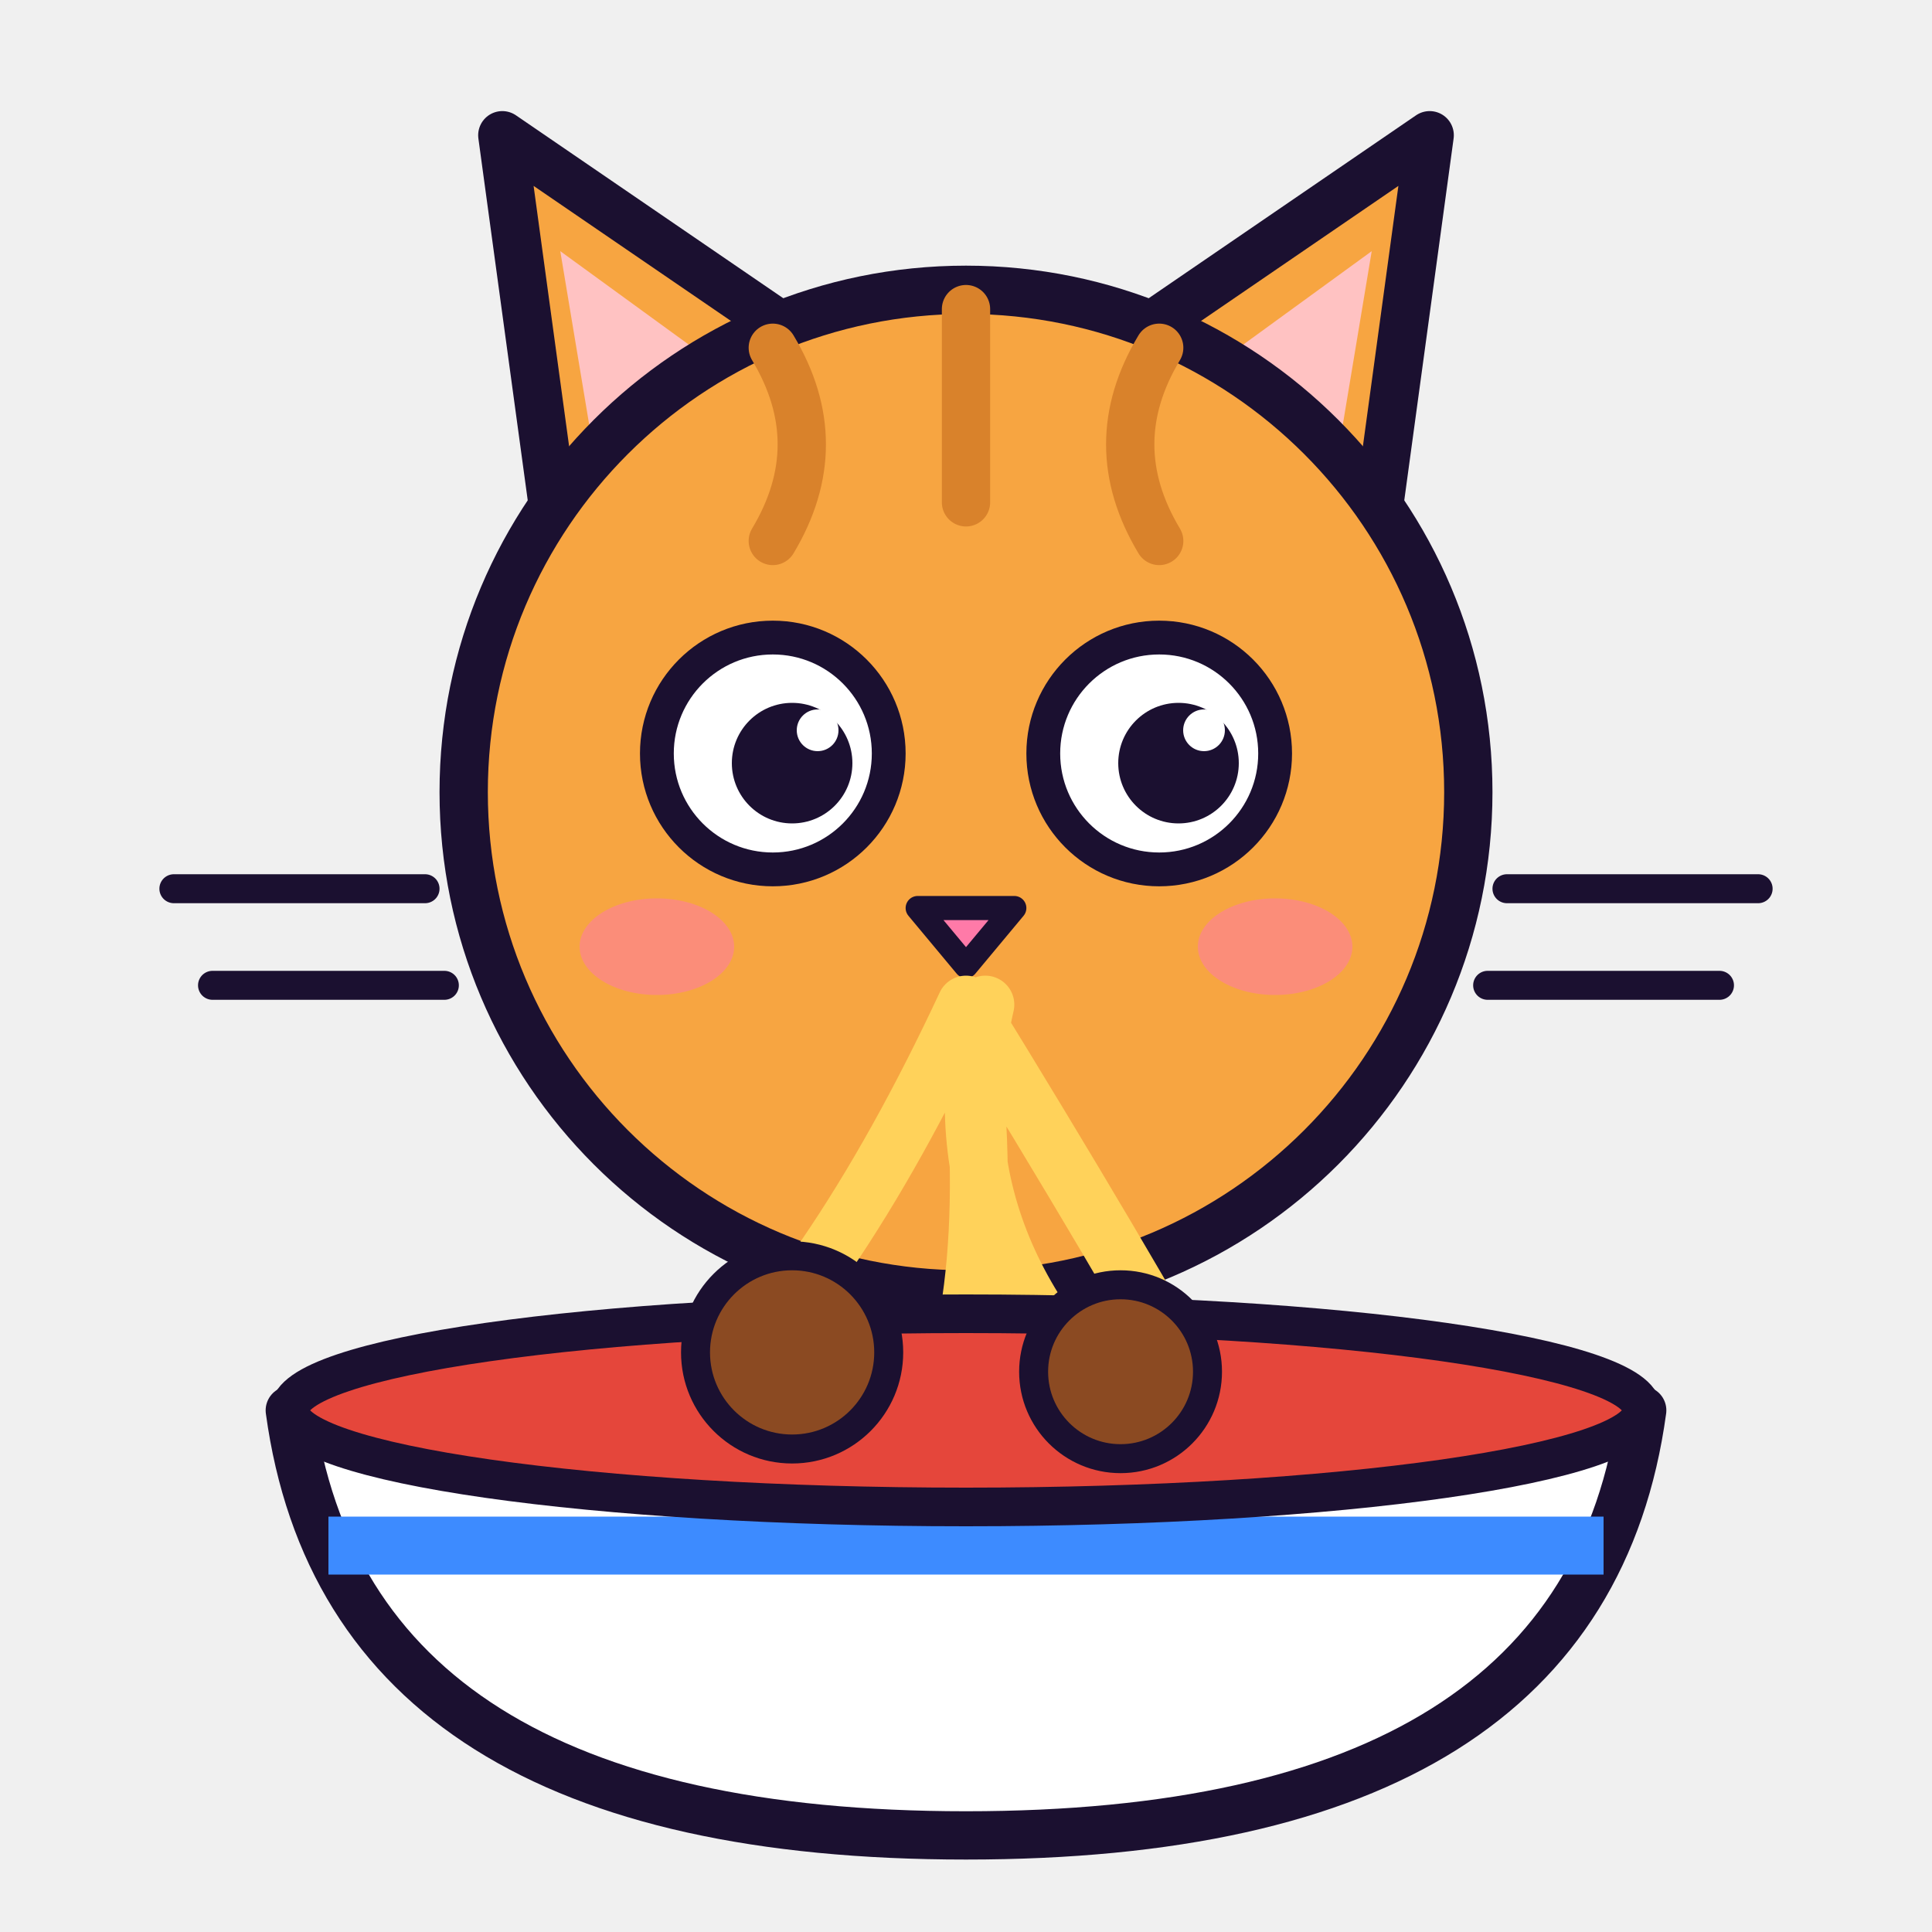
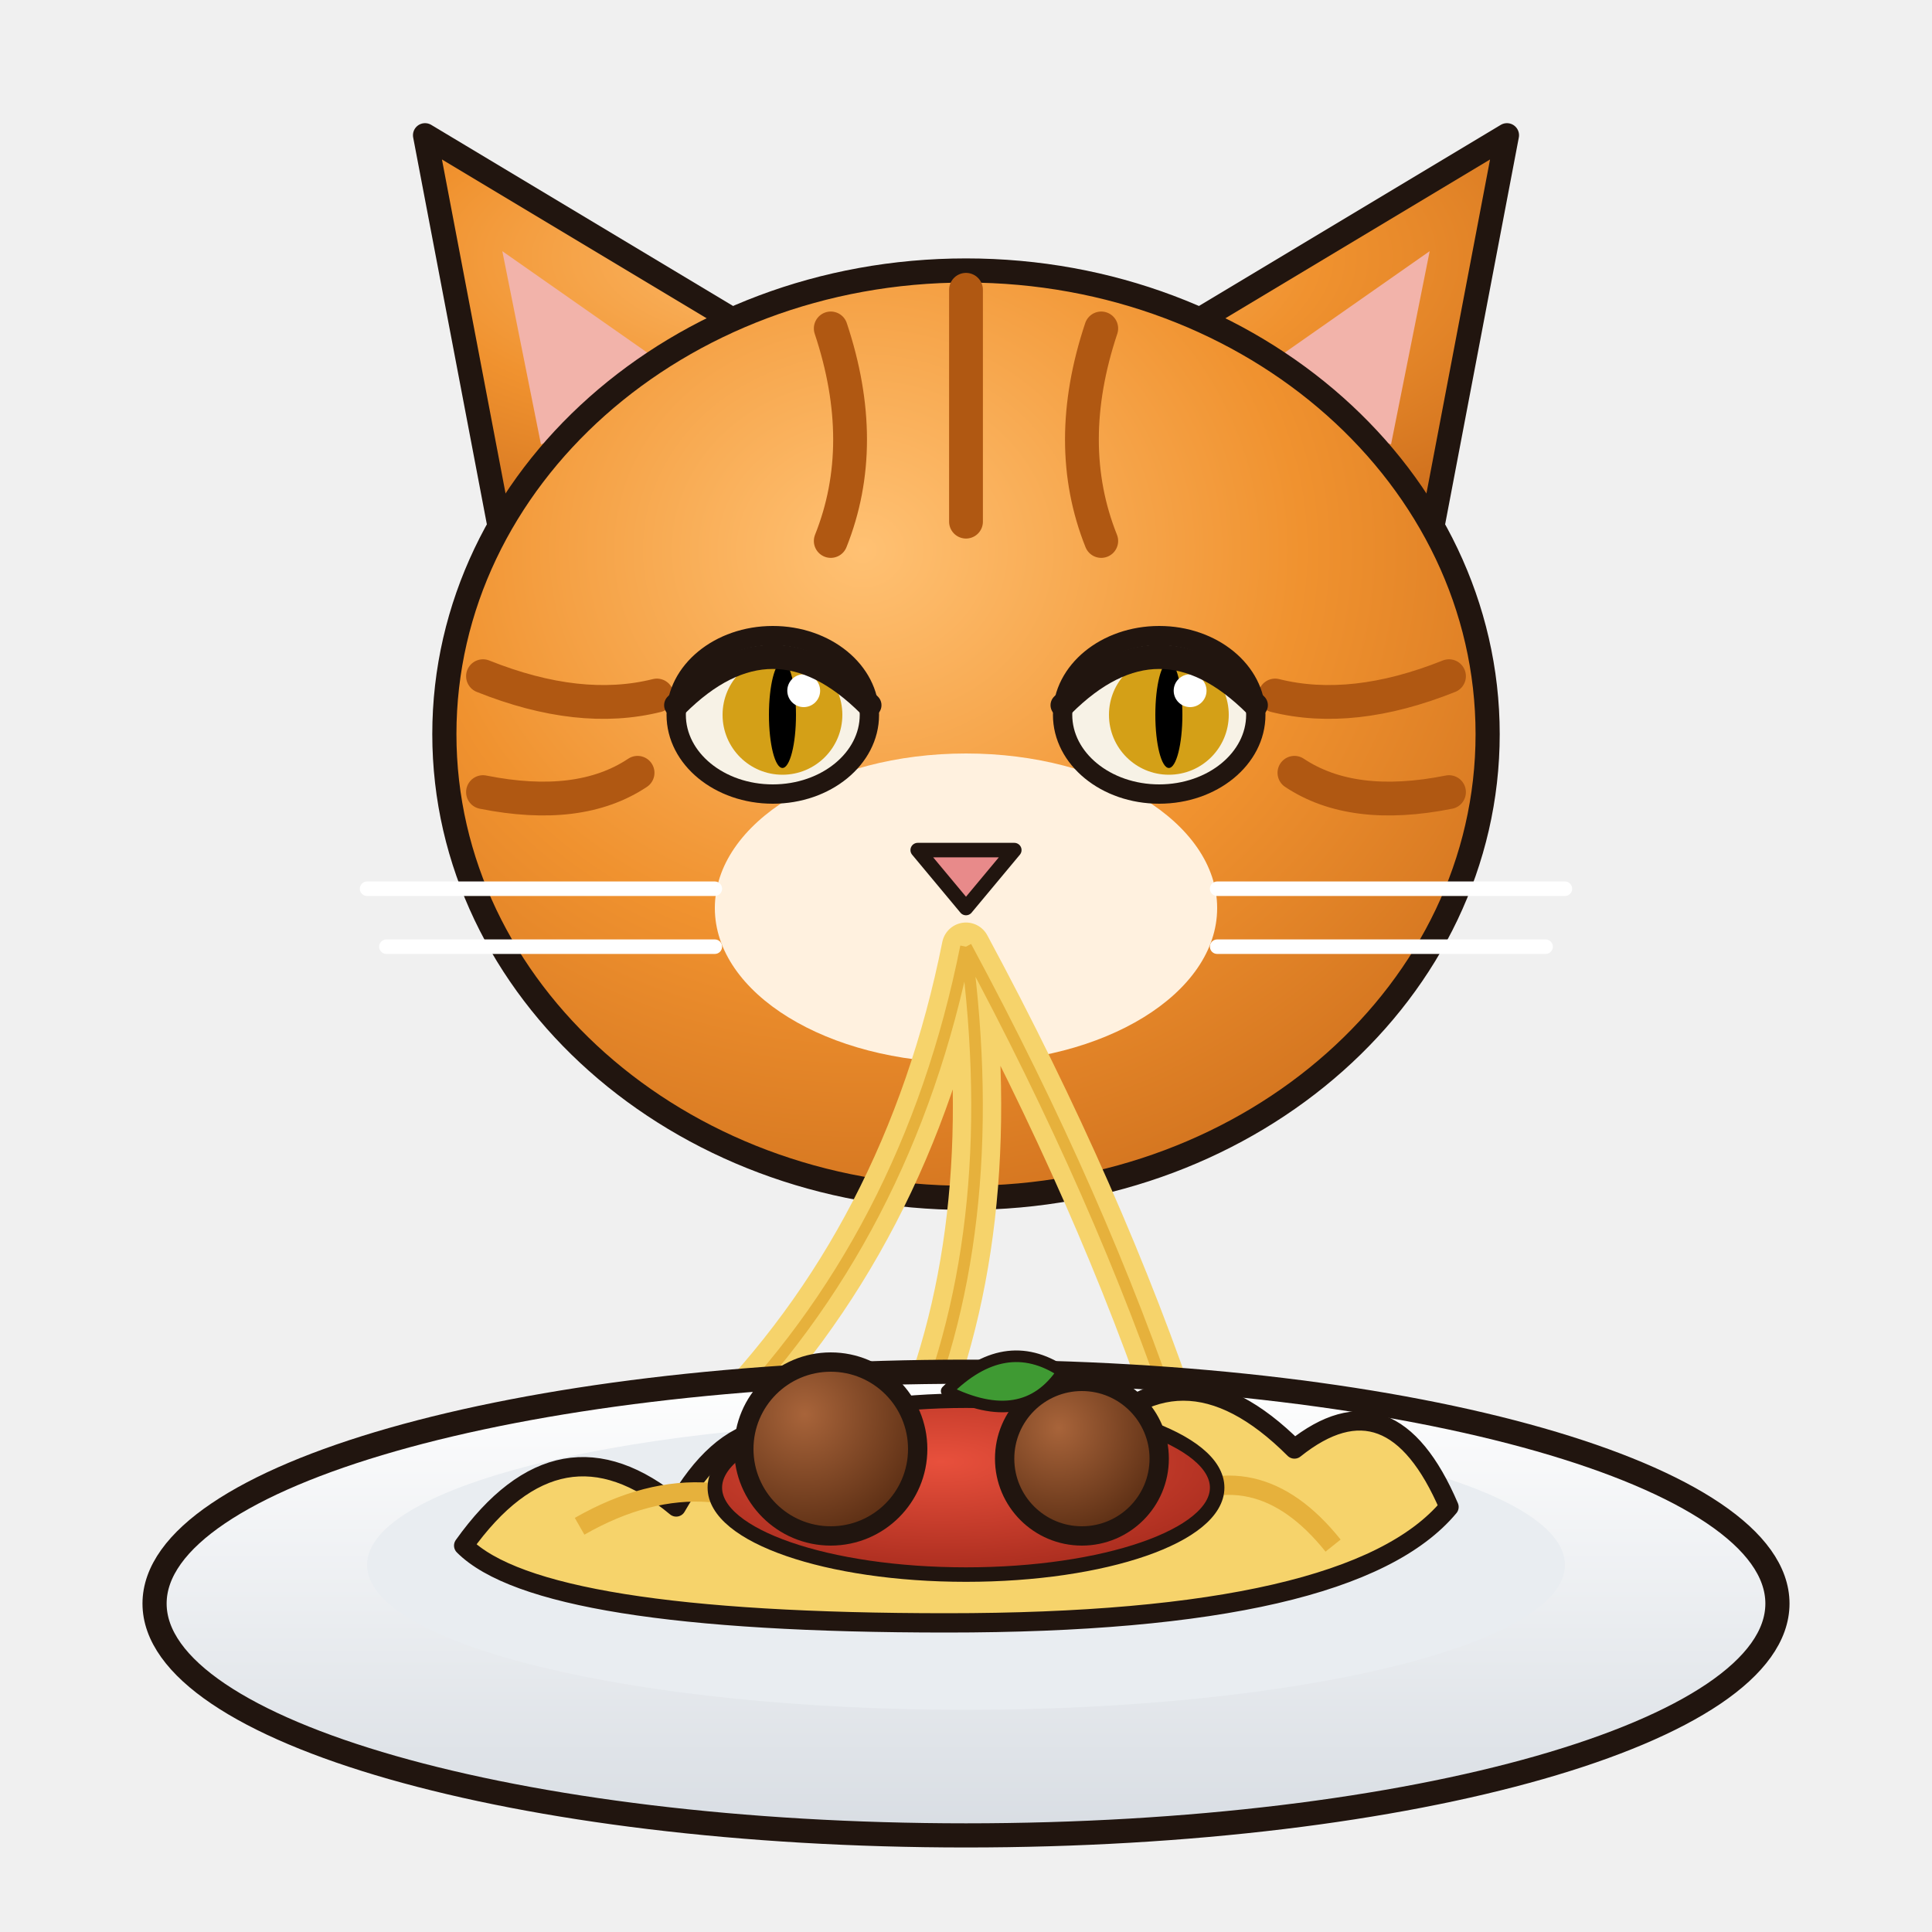
<svg xmlns="http://www.w3.org/2000/svg" viewBox="0 0 200 200">
-   <path d="M58 58 L52 14 L90 40 z M142 58 L148 14 L110 40 z" fill="#f7a541" stroke="#1b1030" stroke-width="5" stroke-linejoin="round" stroke-linecap="round" />
-   <path d="M62 50 L58 26 L80 42 z M138 50 L142 26 L120 42 z" fill="#ffc2c2" />
-   <circle cx="100" cy="82" r="52" fill="#f7a541" stroke="#1b1030" stroke-width="5" stroke-linejoin="round" stroke-linecap="round" />
-   <path d="M80 36 q6 10 0 20 M100 32 v20 M120 36 q-6 10 0 20" stroke="#d9822b" stroke-width="5" fill="none" stroke-linecap="round" />
-   <circle cx="80" cy="78" r="12" fill="#fff" stroke="#1b1030" stroke-width="3.5" stroke-linejoin="round" stroke-linecap="round" />
-   <circle cx="82" cy="79" r="6.24" fill="#1b1030" />
-   <circle cx="84.64" cy="75.6" r="2.16" fill="#fff" />
-   <circle cx="120" cy="78" r="12" fill="#fff" stroke="#1b1030" stroke-width="3.5" stroke-linejoin="round" stroke-linecap="round" />
-   <circle cx="122" cy="79" r="6.24" fill="#1b1030" />
-   <circle cx="124.64" cy="75.6" r="2.16" fill="#fff" />
-   <ellipse cx="68" cy="98" rx="8" ry="5" fill="#ff7aa8" opacity=".55" />
-   <ellipse cx="132" cy="98" rx="8" ry="5" fill="#ff7aa8" opacity=".55" />
-   <path d="M95 94 h10 l-5 6 z" fill="#ff7aa8" stroke="#1b1030" stroke-width="2.5" stroke-linejoin="round" stroke-linecap="round" />
-   <path d="M44 92 h-26 M46 102 h-24 M156 92 h26 M154 102 h24" stroke="#1b1030" stroke-width="3" stroke-linecap="round" />
-   <path d="M100 104 q-14 30 -30 44 M100 104 q4 30 -4 46 M100 104 q16 26 26 44 M102 104 q-6 26 18 46" fill="none" stroke="#ffd25a" stroke-width="6" stroke-linecap="round" />
-   <path d="M30 146 h140 q-6 44 -70 44 q-64 0 -70 -44 z" fill="#fff" stroke="#1b1030" stroke-width="5" stroke-linejoin="round" stroke-linecap="round" />
-   <path d="M34 160 h132" stroke="#3d8bff" stroke-width="6" />
-   <ellipse cx="100" cy="146" rx="70" ry="10" fill="#e5463b" stroke="#1b1030" stroke-width="4" stroke-linejoin="round" stroke-linecap="round" />
-   <circle cx="82" cy="140" r="10" fill="#8b4a22" stroke="#1b1030" stroke-width="3" stroke-linejoin="round" stroke-linecap="round" />
-   <circle cx="116" cy="142" r="9" fill="#8b4a22" stroke="#1b1030" stroke-width="3" stroke-linejoin="round" stroke-linecap="round" />
+   <defs>
+     <radialGradient id="fur" cx="0.4" cy="0.3" r="0.85">
+       <stop offset="0.00" stop-color="#ffc173" />
+       <stop offset="0.50" stop-color="#f0922f" />
+       <stop offset="1.00" stop-color="#c96a1a" />
+     </radialGradient>
+     <linearGradient id="plate" x1="0" y1="0" x2="0" y2="1">
+       <stop offset="0.00" stop-color="#ffffff" />
+       <stop offset="1.00" stop-color="#d8dde3" />
+     </linearGradient>
+     <radialGradient id="sauce" cx="0.45" cy="0.35" r="0.7">
+       <stop offset="0.00" stop-color="#e8503c" />
+       <stop offset="1.00" stop-color="#a52a1c" />
+     </radialGradient>
+     <radialGradient id="mb" cx="0.35" cy="0.3" r="0.7">
+       <stop offset="0.00" stop-color="#a8643a" />
+       <stop offset="1.00" stop-color="#5e3015" />
+     </radialGradient>
+   </defs>
+   <path d="M52 56 L44 14 L84 38 z M148 56 L156 14 L116 38 z" fill="url(#fur)" stroke="#21150f" stroke-width="2.5" stroke-linejoin="round" stroke-linecap="round" />
+   <path d="M56 46 L52 26 L72 40 z M144 46 L148 26 L128 40 z" fill="#f2b3aa" />
+   <ellipse cx="100" cy="76" rx="54" ry="48" fill="url(#fur)" stroke="#21150f" stroke-width="2.5" stroke-linejoin="round" stroke-linecap="round" />
+   <path d="M86 34 q4 12 0 22 M100 30 v24 M114 34 q-4 12 0 22 M50 70 q10 4 18 2 M50 82 q10 2 16 -2 M150 70 q-10 4 -18 2 M150 82 q-10 2 -16 -2" stroke="#b05812" stroke-width="3.5" fill="none" stroke-linecap="round" />
+   <ellipse cx="100" cy="94" rx="26" ry="16" fill="#fff1df" />
+   <ellipse cx="80" cy="74" rx="10" ry="8.2" fill="#f7f2e6" stroke="#21150f" stroke-width="2" stroke-linejoin="round" stroke-linecap="round" />
+   <circle cx="81" cy="74" r="6.2" fill="#d4a017" />
+   <ellipse cx="81" cy="74" rx="1.4" ry="5.5" fill="#000" />
+   <circle cx="83.2" cy="71.5" r="1.7" fill="#fff" />
+   <path d="M70 73 Q80 63 90 73" fill="none" stroke="#21150f" stroke-width="2.5" stroke-linecap="round" />
+   <ellipse cx="120" cy="74" rx="10" ry="8.2" fill="#f7f2e6" stroke="#21150f" stroke-width="2" stroke-linejoin="round" stroke-linecap="round" />
+   <circle cx="121" cy="74" r="6.2" fill="#d4a017" />
+   <ellipse cx="121" cy="74" rx="1.4" ry="5.5" fill="#000" />
+   <circle cx="123.2" cy="71.5" r="1.7" fill="#fff" />
+   <path d="M110 73 Q120 63 130 73" fill="none" stroke="#21150f" stroke-width="2.5" stroke-linecap="round" />
+   <path d="M95 88 h10 l-5 6 z" fill="#e88a8a" stroke="#21150f" stroke-width="1.5" stroke-linejoin="round" stroke-linecap="round" />
+   <path d="M74 92 h-36 M74 98 h-34 M126 92 h36 M126 98 h34" stroke="#fff" stroke-width="1.5" stroke-linecap="round" />
+   <path d="M100 98 q-6 30 -26 50 M100 98 q4 30 -6 52 M100 98 q14 26 22 50" fill="none" stroke="#f6d36b" stroke-width="5" stroke-linecap="round" />
+   <path d="M100 98 q-6 30 -26 50 M100 98 q4 30 -6 52 M100 98 q14 26 22 50" fill="none" stroke="#e6b13c" stroke-width="1.2" />
+   <ellipse cx="100" cy="166" rx="84" ry="24" fill="url(#plate)" stroke="#21150f" stroke-width="2.5" stroke-linejoin="round" stroke-linecap="round" />
+   <ellipse cx="100" cy="162" rx="62" ry="15" fill="#e9edf1" />
+   <path d="M48 160 q10 -14 22 -4 q8 -14 20 -4 q10 -12 22 -2 q10 -12 22 0 q10 -8 16 6 q-10 12 -52 12 q-42 0 -50 -8 z" fill="#f6d36b" stroke="#21150f" stroke-width="2" stroke-linejoin="round" stroke-linecap="round" />
+   <path d="M60 158 q14 -8 26 2 M92 156 q12 -8 24 2 M120 156 q10 -6 18 4" stroke="#e6b13c" stroke-width="2" fill="none" />
+   <ellipse cx="100" cy="154" rx="26" ry="9" fill="url(#sauce)" stroke="#21150f" stroke-width="1.5" stroke-linejoin="round" stroke-linecap="round" />
+   <circle cx="86" cy="150" r="9" fill="url(#mb)" stroke="#21150f" stroke-width="2" stroke-linejoin="round" stroke-linecap="round" />
+   <circle cx="112" cy="151" r="8" fill="url(#mb)" stroke="#21150f" stroke-width="2" stroke-linejoin="round" stroke-linecap="round" />
+   <path d="M98 144 q6 -6 12 -2 q-4 6 -12 2 z" fill="#3f9a33" stroke="#21150f" stroke-width="1.2" stroke-linejoin="round" stroke-linecap="round" />
</svg>
